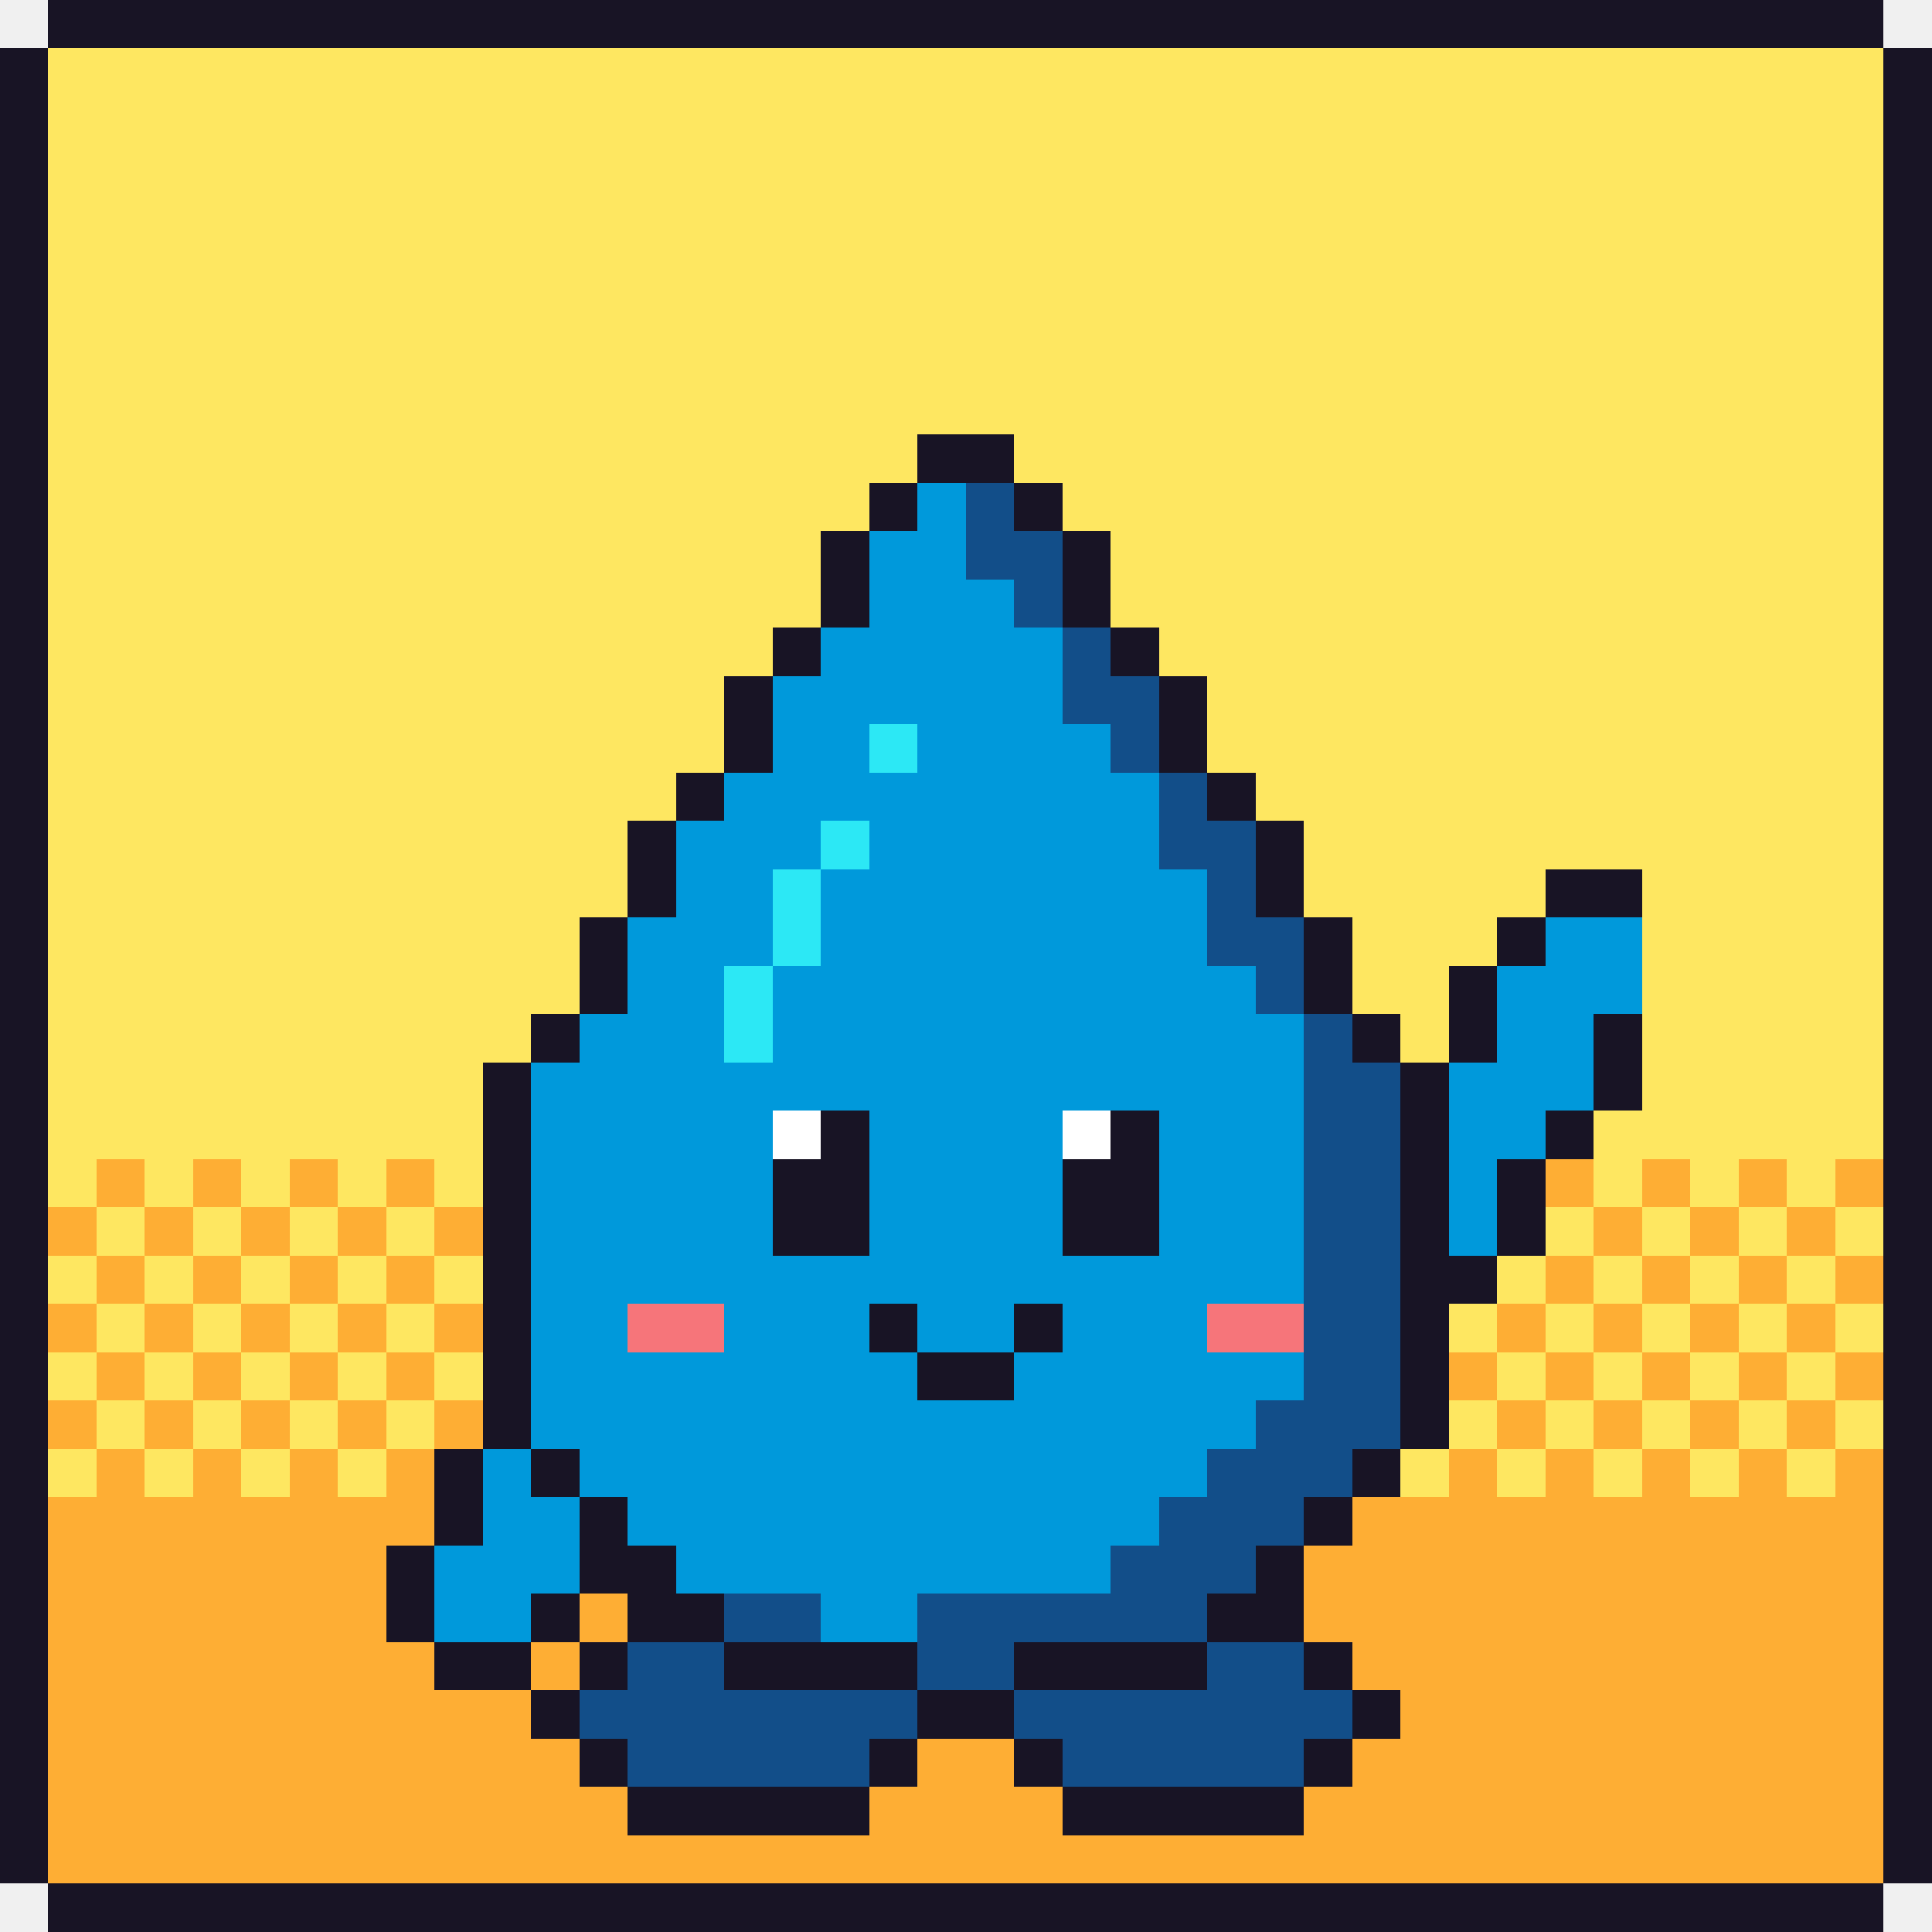
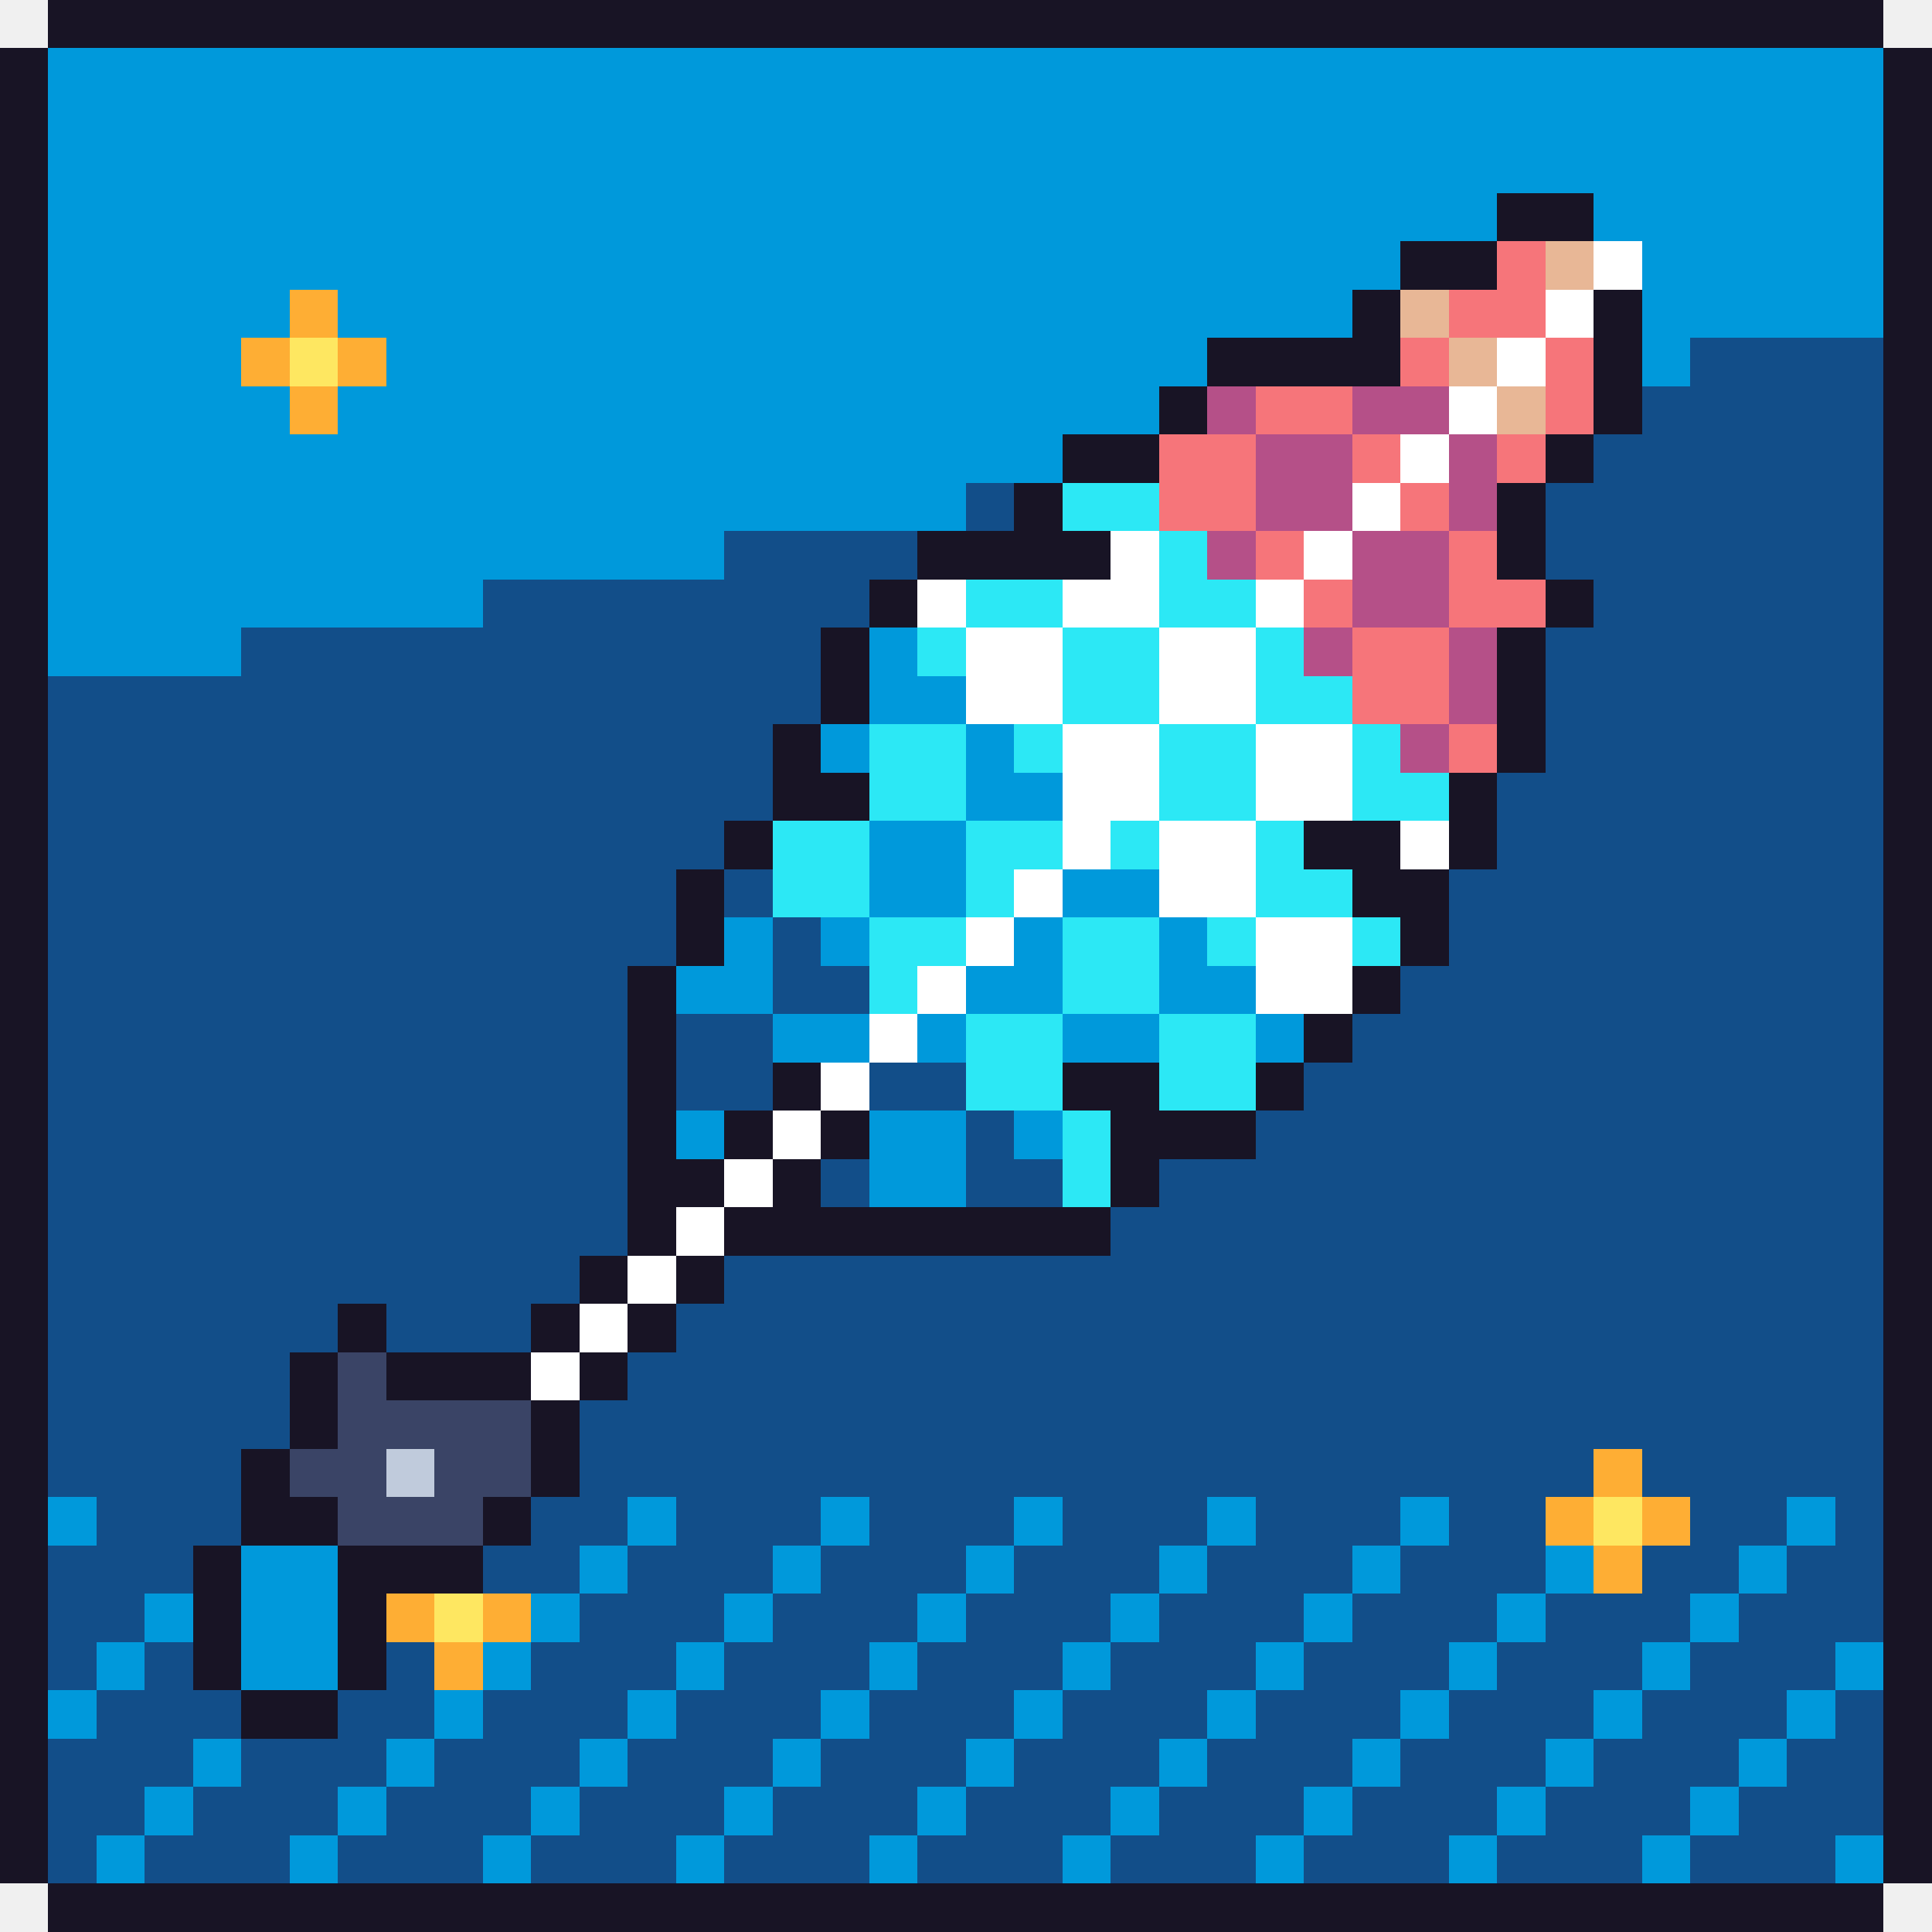
<svg xmlns="http://www.w3.org/2000/svg" viewBox="0 0 40 40" width="40" height="40" shape-rendering="crispEdges">
-   <path fill="#181425" d="M1 0h38v1h-38zM0 1h1v1h-1zM39 1h1v1h-1zM0 2h1v1h-1zM39 2h1v1h-1zM0 3h1v1h-1zM39 3h1v1h-1zM0 4h1v1h-1zM39 4h1v1h-1zM0 5h1v1h-1zM39 5h1v1h-1zM0 6h1v1h-1zM39 6h1v1h-1zM0 7h1v1h-1zM39 7h1v1h-1zM0 8h1v1h-1zM39 8h1v1h-1zM0 9h1v1h-1zM19 9h2v1h-2zM39 9h1v1h-1zM0 10h1v1h-1zM18 10h1v1h-1zM21 10h1v1h-1zM39 10h1v1h-1zM0 11h1v1h-1zM17 11h1v1h-1zM22 11h1v1h-1zM39 11h1v1h-1zM0 12h1v1h-1zM17 12h1v1h-1zM22 12h1v1h-1zM39 12h1v1h-1zM0 13h1v1h-1zM16 13h1v1h-1zM23 13h1v1h-1zM39 13h1v1h-1zM0 14h1v1h-1zM15 14h1v1h-1zM24 14h1v1h-1zM39 14h1v1h-1zM0 15h1v1h-1zM15 15h1v1h-1zM24 15h1v1h-1zM39 15h1v1h-1zM0 16h1v1h-1zM14 16h1v1h-1zM25 16h1v1h-1zM39 16h1v1h-1zM0 17h1v1h-1zM13 17h1v1h-1zM26 17h1v1h-1zM39 17h1v1h-1zM0 18h1v1h-1zM13 18h1v1h-1zM26 18h1v1h-1zM32 18h2v1h-2zM39 18h1v1h-1zM0 19h1v1h-1zM12 19h1v1h-1zM27 19h1v1h-1zM31 19h1v1h-1zM39 19h1v1h-1zM0 20h1v1h-1zM12 20h1v1h-1zM27 20h1v1h-1zM30 20h1v1h-1zM39 20h1v1h-1zM0 21h1v1h-1zM11 21h1v1h-1zM28 21h1v1h-1zM30 21h1v1h-1zM33 21h1v1h-1zM39 21h1v1h-1zM0 22h1v1h-1zM10 22h1v1h-1zM29 22h1v1h-1zM33 22h1v1h-1zM39 22h1v1h-1zM0 23h1v1h-1zM10 23h1v1h-1zM17 23h1v1h-1zM23 23h1v1h-1zM29 23h1v1h-1zM32 23h1v1h-1zM39 23h1v1h-1zM0 24h1v1h-1zM10 24h1v1h-1zM16 24h2v1h-2zM22 24h2v1h-2zM29 24h1v1h-1zM31 24h1v1h-1zM39 24h1v1h-1zM0 25h1v1h-1zM10 25h1v1h-1zM16 25h2v1h-2zM22 25h2v1h-2zM29 25h1v1h-1zM31 25h1v1h-1zM39 25h1v1h-1zM0 26h1v1h-1zM10 26h1v1h-1zM29 26h2v1h-2zM39 26h1v1h-1zM0 27h1v1h-1zM10 27h1v1h-1zM18 27h1v1h-1zM21 27h1v1h-1zM29 27h1v1h-1zM39 27h1v1h-1zM0 28h1v1h-1zM10 28h1v1h-1zM19 28h2v1h-2zM29 28h1v1h-1zM39 28h1v1h-1zM0 29h1v1h-1zM10 29h1v1h-1zM29 29h1v1h-1zM39 29h1v1h-1zM0 30h1v1h-1zM9 30h1v1h-1zM11 30h1v1h-1zM28 30h1v1h-1zM39 30h1v1h-1zM0 31h1v1h-1zM9 31h1v1h-1zM12 31h1v1h-1zM27 31h1v1h-1zM39 31h1v1h-1zM0 32h1v1h-1zM8 32h1v1h-1zM12 32h2v1h-2zM26 32h1v1h-1zM39 32h1v1h-1zM0 33h1v1h-1zM8 33h1v1h-1zM11 33h1v1h-1zM13 33h2v1h-2zM25 33h2v1h-2zM39 33h1v1h-1zM0 34h1v1h-1zM9 34h2v1h-2zM12 34h1v1h-1zM15 34h4v1h-4zM21 34h4v1h-4zM27 34h1v1h-1zM39 34h1v1h-1zM0 35h1v1h-1zM11 35h1v1h-1zM19 35h2v1h-2zM28 35h1v1h-1zM39 35h1v1h-1zM0 36h1v1h-1zM12 36h1v1h-1zM18 36h1v1h-1zM21 36h1v1h-1zM27 36h1v1h-1zM39 36h1v1h-1zM0 37h1v1h-1zM13 37h5v1h-5zM22 37h5v1h-5zM39 37h1v1h-1zM0 38h1v1h-1zM39 38h1v1h-1zM1 39h38v1h-38z" />
-   <path fill="#fee761" d="M1 1h38v1h-38zM1 2h38v1h-38zM1 3h38v1h-38zM1 4h38v1h-38zM1 5h38v1h-38zM1 6h38v1h-38zM1 7h38v1h-38zM1 8h38v1h-38zM1 9h18v1h-18zM21 9h18v1h-18zM1 10h17v1h-17zM22 10h17v1h-17zM1 11h16v1h-16zM23 11h16v1h-16zM1 12h16v1h-16zM23 12h16v1h-16zM1 13h15v1h-15zM24 13h15v1h-15zM1 14h14v1h-14zM25 14h14v1h-14zM1 15h14v1h-14zM25 15h14v1h-14zM1 16h13v1h-13zM26 16h13v1h-13zM1 17h12v1h-12zM27 17h12v1h-12zM1 18h12v1h-12zM27 18h5v1h-5zM34 18h5v1h-5zM1 19h11v1h-11zM28 19h3v1h-3zM34 19h5v1h-5zM1 20h11v1h-11zM28 20h2v1h-2zM34 20h5v1h-5zM1 21h10v1h-10zM29 21h1v1h-1zM34 21h5v1h-5zM1 22h9v1h-9zM34 22h5v1h-5zM1 23h9v1h-9zM33 23h6v1h-6zM1 24h1v1h-1zM3 24h1v1h-1zM5 24h1v1h-1zM7 24h1v1h-1zM9 24h1v1h-1zM33 24h1v1h-1zM35 24h1v1h-1zM37 24h1v1h-1zM2 25h1v1h-1zM4 25h1v1h-1zM6 25h1v1h-1zM8 25h1v1h-1zM32 25h1v1h-1zM34 25h1v1h-1zM36 25h1v1h-1zM38 25h1v1h-1zM1 26h1v1h-1zM3 26h1v1h-1zM5 26h1v1h-1zM7 26h1v1h-1zM9 26h1v1h-1zM31 26h1v1h-1zM33 26h1v1h-1zM35 26h1v1h-1zM37 26h1v1h-1zM2 27h1v1h-1zM4 27h1v1h-1zM6 27h1v1h-1zM8 27h1v1h-1zM30 27h1v1h-1zM32 27h1v1h-1zM34 27h1v1h-1zM36 27h1v1h-1zM38 27h1v1h-1zM1 28h1v1h-1zM3 28h1v1h-1zM5 28h1v1h-1zM7 28h1v1h-1zM9 28h1v1h-1zM31 28h1v1h-1zM33 28h1v1h-1zM35 28h1v1h-1zM37 28h1v1h-1zM2 29h1v1h-1zM4 29h1v1h-1zM6 29h1v1h-1zM8 29h1v1h-1zM30 29h1v1h-1zM32 29h1v1h-1zM34 29h1v1h-1zM36 29h1v1h-1zM38 29h1v1h-1zM1 30h1v1h-1zM3 30h1v1h-1zM5 30h1v1h-1zM7 30h1v1h-1zM29 30h1v1h-1zM31 30h1v1h-1zM33 30h1v1h-1zM35 30h1v1h-1zM37 30h1v1h-1z" />
-   <path fill="#0099db" d="M19 10h1v1h-1zM18 11h2v1h-2zM18 12h3v1h-3zM17 13h5v1h-5zM16 14h6v1h-6zM16 15h2v1h-2zM19 15h4v1h-4zM15 16h9v1h-9zM14 17h3v1h-3zM18 17h6v1h-6zM14 18h2v1h-2zM17 18h8v1h-8zM13 19h3v1h-3zM17 19h8v1h-8zM32 19h2v1h-2zM13 20h2v1h-2zM16 20h10v1h-10zM31 20h3v1h-3zM12 21h3v1h-3zM16 21h11v1h-11zM31 21h2v1h-2zM11 22h16v1h-16zM30 22h3v1h-3zM11 23h5v1h-5zM18 23h4v1h-4zM24 23h3v1h-3zM30 23h2v1h-2zM11 24h5v1h-5zM18 24h4v1h-4zM24 24h3v1h-3zM30 24h1v1h-1zM11 25h5v1h-5zM18 25h4v1h-4zM24 25h3v1h-3zM30 25h1v1h-1zM11 26h16v1h-16zM11 27h2v1h-2zM15 27h3v1h-3zM19 27h2v1h-2zM22 27h3v1h-3zM11 28h8v1h-8zM21 28h6v1h-6zM11 29h15v1h-15zM10 30h1v1h-1zM12 30h13v1h-13zM10 31h2v1h-2zM13 31h11v1h-11zM9 32h3v1h-3zM14 32h9v1h-9zM9 33h2v1h-2zM17 33h2v1h-2z" />
-   <path fill="#124e89" d="M20 10h1v1h-1zM20 11h2v1h-2zM21 12h1v1h-1zM22 13h1v1h-1zM22 14h2v1h-2zM23 15h1v1h-1zM24 16h1v1h-1zM24 17h2v1h-2zM25 18h1v1h-1zM25 19h2v1h-2zM26 20h1v1h-1zM27 21h1v1h-1zM27 22h2v1h-2zM27 23h2v1h-2zM27 24h2v1h-2zM27 25h2v1h-2zM27 26h2v1h-2zM27 27h2v1h-2zM27 28h2v1h-2zM26 29h3v1h-3zM25 30h3v1h-3zM24 31h3v1h-3zM23 32h3v1h-3zM15 33h2v1h-2zM19 33h6v1h-6zM13 34h2v1h-2zM19 34h2v1h-2zM25 34h2v1h-2zM12 35h7v1h-7zM21 35h7v1h-7zM13 36h5v1h-5zM22 36h5v1h-5z" />
-   <path fill="#2ce8f5" d="M18 15h1v1h-1zM17 17h1v1h-1zM16 18h1v1h-1zM16 19h1v1h-1zM15 20h1v1h-1zM15 21h1v1h-1z" />
-   <path fill="#ffffff" d="M16 23h1v1h-1zM22 23h1v1h-1z" />
-   <path fill="#feae34" d="M2 24h1v1h-1zM4 24h1v1h-1zM6 24h1v1h-1zM8 24h1v1h-1zM32 24h1v1h-1zM34 24h1v1h-1zM36 24h1v1h-1zM38 24h1v1h-1zM1 25h1v1h-1zM3 25h1v1h-1zM5 25h1v1h-1zM7 25h1v1h-1zM9 25h1v1h-1zM33 25h1v1h-1zM35 25h1v1h-1zM37 25h1v1h-1zM2 26h1v1h-1zM4 26h1v1h-1zM6 26h1v1h-1zM8 26h1v1h-1zM32 26h1v1h-1zM34 26h1v1h-1zM36 26h1v1h-1zM38 26h1v1h-1zM1 27h1v1h-1zM3 27h1v1h-1zM5 27h1v1h-1zM7 27h1v1h-1zM9 27h1v1h-1zM31 27h1v1h-1zM33 27h1v1h-1zM35 27h1v1h-1zM37 27h1v1h-1zM2 28h1v1h-1zM4 28h1v1h-1zM6 28h1v1h-1zM8 28h1v1h-1zM30 28h1v1h-1zM32 28h1v1h-1zM34 28h1v1h-1zM36 28h1v1h-1zM38 28h1v1h-1zM1 29h1v1h-1zM3 29h1v1h-1zM5 29h1v1h-1zM7 29h1v1h-1zM9 29h1v1h-1zM31 29h1v1h-1zM33 29h1v1h-1zM35 29h1v1h-1zM37 29h1v1h-1zM2 30h1v1h-1zM4 30h1v1h-1zM6 30h1v1h-1zM8 30h1v1h-1zM30 30h1v1h-1zM32 30h1v1h-1zM34 30h1v1h-1zM36 30h1v1h-1zM38 30h1v1h-1zM1 31h8v1h-8zM28 31h11v1h-11zM1 32h7v1h-7zM27 32h12v1h-12zM1 33h7v1h-7zM12 33h1v1h-1zM27 33h12v1h-12zM1 34h8v1h-8zM11 34h1v1h-1zM28 34h11v1h-11zM1 35h10v1h-10zM29 35h10v1h-10zM1 36h11v1h-11zM19 36h2v1h-2zM28 36h11v1h-11zM1 37h12v1h-12zM18 37h4v1h-4zM27 37h12v1h-12zM1 38h38v1h-38z" />
-   <path fill="#f6757a" d="M13 27h2v1h-2zM25 27h2v1h-2z" />
+   <path fill="#181425" d="M1 0h38v1h-38zM0 1h1v1h-1zM39 1h1v1h-1zM0 2h1v1h-1zM39 2h1v1h-1zM0 3h1v1h-1zM39 3h1v1h-1zM0 4h1v1h-1zM31 4h2v1h-2zM39 4h1v1h-1zM0 5h1v1h-1zM29 5h2v1h-2zM39 5h1v1h-1zM0 6h1v1h-1zM28 6h1v1h-1zM33 6h1v1h-1zM39 6h1v1h-1zM0 7h1v1h-1zM25 7h4v1h-4zM33 7h1v1h-1zM39 7h1v1h-1zM0 8h1v1h-1zM24 8h1v1h-1zM33 8h1v1h-1zM39 8h1v1h-1zM0 9h1v1h-1zM22 9h2v1h-2zM32 9h1v1h-1zM39 9h1v1h-1zM0 10h1v1h-1zM21 10h1v1h-1zM31 10h1v1h-1zM39 10h1v1h-1zM0 11h1v1h-1zM19 11h4v1h-4zM31 11h1v1h-1zM39 11h1v1h-1zM0 12h1v1h-1zM18 12h1v1h-1zM32 12h1v1h-1zM39 12h1v1h-1zM0 13h1v1h-1zM17 13h1v1h-1zM31 13h1v1h-1zM39 13h1v1h-1zM0 14h1v1h-1zM17 14h1v1h-1zM31 14h1v1h-1zM39 14h1v1h-1zM0 15h1v1h-1zM16 15h1v1h-1zM31 15h1v1h-1zM39 15h1v1h-1zM0 16h1v1h-1zM16 16h2v1h-2zM30 16h1v1h-1zM39 16h1v1h-1zM0 17h1v1h-1zM15 17h1v1h-1zM27 17h2v1h-2zM30 17h1v1h-1zM39 17h1v1h-1zM0 18h1v1h-1zM14 18h1v1h-1zM28 18h2v1h-2zM39 18h1v1h-1zM0 19h1v1h-1zM14 19h1v1h-1zM29 19h1v1h-1zM39 19h1v1h-1zM0 20h1v1h-1zM13 20h1v1h-1zM28 20h1v1h-1zM39 20h1v1h-1zM0 21h1v1h-1zM13 21h1v1h-1zM27 21h1v1h-1zM39 21h1v1h-1zM0 22h1v1h-1zM13 22h1v1h-1zM16 22h1v1h-1zM22 22h2v1h-2zM26 22h1v1h-1zM39 22h1v1h-1zM0 23h1v1h-1zM13 23h1v1h-1zM15 23h1v1h-1zM17 23h1v1h-1zM23 23h3v1h-3zM39 23h1v1h-1zM0 24h1v1h-1zM13 24h2v1h-2zM16 24h1v1h-1zM23 24h1v1h-1zM39 24h1v1h-1zM0 25h1v1h-1zM13 25h1v1h-1zM15 25h8v1h-8zM39 25h1v1h-1zM0 26h1v1h-1zM12 26h1v1h-1zM14 26h1v1h-1zM39 26h1v1h-1zM0 27h1v1h-1zM7 27h1v1h-1zM11 27h1v1h-1zM13 27h1v1h-1zM39 27h1v1h-1zM0 28h1v1h-1zM6 28h1v1h-1zM8 28h3v1h-3zM12 28h1v1h-1zM39 28h1v1h-1zM0 29h1v1h-1zM6 29h1v1h-1zM11 29h1v1h-1zM39 29h1v1h-1zM0 30h1v1h-1zM5 30h1v1h-1zM11 30h1v1h-1zM39 30h1v1h-1zM0 31h1v1h-1zM5 31h2v1h-2zM10 31h1v1h-1zM39 31h1v1h-1zM0 32h1v1h-1zM4 32h1v1h-1zM7 32h3v1h-3zM39 32h1v1h-1zM0 33h1v1h-1zM4 33h1v1h-1zM7 33h1v1h-1zM39 33h1v1h-1zM0 34h1v1h-1zM4 34h1v1h-1zM7 34h1v1h-1zM39 34h1v1h-1zM0 35h1v1h-1zM5 35h2v1h-2zM39 35h1v1h-1zM0 36h1v1h-1zM39 36h1v1h-1zM0 37h1v1h-1zM39 37h1v1h-1zM0 38h1v1h-1zM39 38h1v1h-1zM1 39h38v1h-38z" />
+   <path fill="#0099db" d="M1 1h38v1h-38zM1 2h38v1h-38zM1 3h38v1h-38zM1 4h30v1h-30zM33 4h6v1h-6zM1 5h28v1h-28zM34 5h5v1h-5zM1 6h5v1h-5zM7 6h21v1h-21zM34 6h5v1h-5zM1 7h4v1h-4zM8 7h17v1h-17zM34 7h1v1h-1zM1 8h5v1h-5zM7 8h17v1h-17zM1 9h21v1h-21zM1 10h19v1h-19zM1 11h14v1h-14zM1 12h9v1h-9zM1 13h4v1h-4zM18 13h1v1h-1zM18 14h2v1h-2zM17 15h1v1h-1zM20 15h1v1h-1zM20 16h2v1h-2zM18 17h2v1h-2zM18 18h2v1h-2zM22 18h2v1h-2zM15 19h1v1h-1zM17 19h1v1h-1zM21 19h1v1h-1zM24 19h1v1h-1zM14 20h2v1h-2zM20 20h2v1h-2zM24 20h2v1h-2zM16 21h2v1h-2zM19 21h1v1h-1zM22 21h2v1h-2zM26 21h1v1h-1zM14 23h1v1h-1zM18 23h2v1h-2zM21 23h1v1h-1zM18 24h2v1h-2zM1 31h1v1h-1zM13 31h1v1h-1zM17 31h1v1h-1zM21 31h1v1h-1zM25 31h1v1h-1zM29 31h1v1h-1zM37 31h1v1h-1zM5 32h2v1h-2zM12 32h1v1h-1zM16 32h1v1h-1zM20 32h1v1h-1zM24 32h1v1h-1zM28 32h1v1h-1zM32 32h1v1h-1zM36 32h1v1h-1zM3 33h1v1h-1zM5 33h2v1h-2zM11 33h1v1h-1zM15 33h1v1h-1zM19 33h1v1h-1zM23 33h1v1h-1zM27 33h1v1h-1zM31 33h1v1h-1zM35 33h1v1h-1zM2 34h1v1h-1zM5 34h2v1h-2zM10 34h1v1h-1zM14 34h1v1h-1zM18 34h1v1h-1zM22 34h1v1h-1zM26 34h1v1h-1zM30 34h1v1h-1zM34 34h1v1h-1zM38 34h1v1h-1zM1 35h1v1h-1zM9 35h1v1h-1zM13 35h1v1h-1zM17 35h1v1h-1zM21 35h1v1h-1zM25 35h1v1h-1zM29 35h1v1h-1zM33 35h1v1h-1zM37 35h1v1h-1zM4 36h1v1h-1zM8 36h1v1h-1zM12 36h1v1h-1zM16 36h1v1h-1zM20 36h1v1h-1zM24 36h1v1h-1zM28 36h1v1h-1zM32 36h1v1h-1zM36 36h1v1h-1zM3 37h1v1h-1zM7 37h1v1h-1zM11 37h1v1h-1zM15 37h1v1h-1zM19 37h1v1h-1zM23 37h1v1h-1zM27 37h1v1h-1zM31 37h1v1h-1zM35 37h1v1h-1zM2 38h1v1h-1zM6 38h1v1h-1zM10 38h1v1h-1zM14 38h1v1h-1zM18 38h1v1h-1zM22 38h1v1h-1zM26 38h1v1h-1zM30 38h1v1h-1zM34 38h1v1h-1zM38 38h1v1h-1z" />
+   <path fill="#f6757a" d="M31 5h1v1h-1zM30 6h2v1h-2zM29 7h1v1h-1zM32 7h1v1h-1zM26 8h2v1h-2zM32 8h1v1h-1zM24 9h2v1h-2zM28 9h1v1h-1zM31 9h1v1h-1zM24 10h2v1h-2zM29 10h1v1h-1zM26 11h1v1h-1zM30 11h1v1h-1zM27 12h1v1h-1zM30 12h2v1h-2zM28 13h2v1h-2zM28 14h2v1h-2zM30 15h1v1h-1z" />
+   <path fill="#e8b796" d="M32 5h1v1h-1zM29 6h1v1h-1zM30 7h1v1h-1zM31 8h1v1h-1z" />
+   <path fill="#ffffff" d="M33 5h1v1h-1zM32 6h1v1h-1zM31 7h1v1h-1zM30 8h1v1h-1zM29 9h1v1h-1zM28 10h1v1h-1zM23 11h1v1h-1zM27 11h1v1h-1zM19 12h1v1h-1zM22 12h2v1h-2zM26 12h1v1h-1zM20 13h2v1h-2zM24 13h2v1h-2zM20 14h2v1h-2zM24 14h2v1h-2zM22 15h2v1h-2zM26 15h2v1h-2zM22 16h2v1h-2zM26 16h2v1h-2zM22 17h1v1h-1zM24 17h2v1h-2zM29 17h1v1h-1zM21 18h1v1h-1zM24 18h2v1h-2zM20 19h1v1h-1zM26 19h2v1h-2zM19 20h1v1h-1zM26 20h2v1h-2zM18 21h1v1h-1zM17 22h1v1h-1zM16 23h1v1h-1zM15 24h1v1h-1zM14 25h1v1h-1zM13 26h1v1h-1zM12 27h1v1h-1zM11 28h1v1h-1z" />
+   <path fill="#feae34" d="M6 6h1v1h-1zM5 7h1v1h-1zM7 7h1v1h-1zM6 8h1v1h-1zM33 30h1v1h-1zM32 31h1v1h-1zM34 31h1v1h-1zM33 32h1v1h-1zM8 33h1v1h-1zM10 33h1v1h-1zM9 34h1v1h-1z" />
+   <path fill="#fee761" d="M6 7h1v1h-1zM33 31h1v1h-1zM9 33h1v1h-1z" />
+   <path fill="#124e89" d="M35 7h4v1h-4zM34 8h5v1h-5zM33 9h6v1h-6zM20 10h1v1h-1zM32 10h7v1h-7zM15 11h4v1h-4zM32 11h7v1h-7zM10 12h8v1h-8zM33 12h6v1h-6zM5 13h12v1h-12zM32 13h7v1h-7zM1 14h16v1h-16zM32 14h7v1h-7zM1 15h15v1h-15zM32 15h7v1h-7zM1 16h15v1h-15zM31 16h8v1h-8zM1 17h14v1h-14zM31 17h8v1h-8zM1 18h13v1h-13zM15 18h1v1h-1zM30 18h9v1h-9zM1 19h13v1h-13zM16 19h1v1h-1zM30 19h9v1h-9zM1 20h12v1h-12zM16 20h2v1h-2zM29 20h10v1h-10zM1 21h12v1h-12zM14 21h2v1h-2zM28 21h11v1h-11zM1 22h12v1h-12zM14 22h2v1h-2zM18 22h2v1h-2zM27 22h12v1h-12zM1 23h12v1h-12zM20 23h1v1h-1zM26 23h13v1h-13zM1 24h12v1h-12zM17 24h1v1h-1zM20 24h2v1h-2zM24 24h15v1h-15zM1 25h12v1h-12zM23 25h16v1h-16zM1 26h11v1h-11zM15 26h24v1h-24zM1 27h6v1h-6zM8 27h3v1h-3zM14 27h25v1h-25zM1 28h5v1h-5zM13 28h26v1h-26zM1 29h5v1h-5zM12 29h27v1h-27zM1 30h4v1h-4zM12 30h21v1h-21zM34 30h5v1h-5zM2 31h3v1h-3zM11 31h2v1h-2zM14 31h3v1h-3zM18 31h3v1h-3zM22 31h3v1h-3zM26 31h3v1h-3zM30 31h2v1h-2zM35 31h2v1h-2zM38 31h1v1h-1zM1 32h3v1h-3zM10 32h2v1h-2zM13 32h3v1h-3zM17 32h3v1h-3zM21 32h3v1h-3zM25 32h3v1h-3zM29 32h3v1h-3zM34 32h2v1h-2zM37 32h2v1h-2zM1 33h2v1h-2zM12 33h3v1h-3zM16 33h3v1h-3zM20 33h3v1h-3zM24 33h3v1h-3zM28 33h3v1h-3zM32 33h3v1h-3zM36 33h3v1h-3zM1 34h1v1h-1zM3 34h1v1h-1zM8 34h1v1h-1zM11 34h3v1h-3zM15 34h3v1h-3zM19 34h3v1h-3zM23 34h3v1h-3zM27 34h3v1h-3zM31 34h3v1h-3zM35 34h3v1h-3zM2 35h3v1h-3zM7 35h2v1h-2zM10 35h3v1h-3zM14 35h3v1h-3zM18 35h3v1h-3zM22 35h3v1h-3zM26 35h3v1h-3zM30 35h3v1h-3zM34 35h3v1h-3zM38 35h1v1h-1zM1 36h3v1h-3zM5 36h3v1h-3zM9 36h3v1h-3zM13 36h3v1h-3zM17 36h3v1h-3zM21 36h3v1h-3zM25 36h3v1h-3zM29 36h3v1h-3zM33 36h3v1h-3zM37 36h2v1h-2zM1 37h2v1h-2zM4 37h3v1h-3zM8 37h3v1h-3zM12 37h3v1h-3zM16 37h3v1h-3zM20 37h3v1h-3zM24 37h3v1h-3zM28 37h3v1h-3zM32 37h3v1h-3zM36 37h3v1h-3zM1 38h1v1h-1zM3 38h3v1h-3zM7 38h3v1h-3zM11 38h3v1h-3zM15 38h3v1h-3zM19 38h3v1h-3zM23 38h3v1h-3zM27 38h3v1h-3zM31 38h3v1h-3zM35 38h3v1h-3z" />
+   <path fill="#b55088" d="M25 8h1v1h-1zM28 8h2v1h-2zM26 9h2v1h-2zM30 9h1v1h-1zM26 10h2v1h-2zM30 10h1v1h-1zM25 11h1v1h-1zM28 11h2v1h-2zM28 12h2v1h-2zM27 13h1v1h-1zM30 13h1v1h-1zM30 14h1v1h-1zM29 15h1v1h-1z" />
+   <path fill="#2ce8f5" d="M22 10h2v1h-2zM24 11h1v1h-1zM20 12h2v1h-2zM24 12h2v1h-2zM19 13h1v1h-1zM22 13h2v1h-2zM26 13h1v1h-1zM22 14h2v1h-2zM26 14h2v1h-2zM18 15h2v1h-2zM21 15h1v1h-1zM24 15h2v1h-2zM28 15h1v1h-1zM18 16h2v1h-2zM24 16h2v1h-2zM28 16h2v1h-2zM16 17h2v1h-2zM20 17h2v1h-2zM23 17h1v1h-1zM26 17h1v1h-1zM16 18h2v1h-2zM20 18h1v1h-1zM26 18h2v1h-2zM18 19h2v1h-2zM22 19h2v1h-2zM25 19h1v1h-1zM28 19h1v1h-1zM18 20h1v1h-1zM22 20h2v1h-2zM20 21h2v1h-2zM24 21h2v1h-2zM20 22h2v1h-2zM24 22h2v1h-2zM22 23h1v1h-1zM22 24h1v1h-1z" />
+   <path fill="#3a4466" d="M7 28h1v1h-1zM7 29h4v1h-4zM6 30h2v1h-2zM9 30h2v1h-2zM7 31h3v1h-3z" />
+   <path fill="#c0cbdc" d="M8 30h1v1h-1z" />
</svg>
